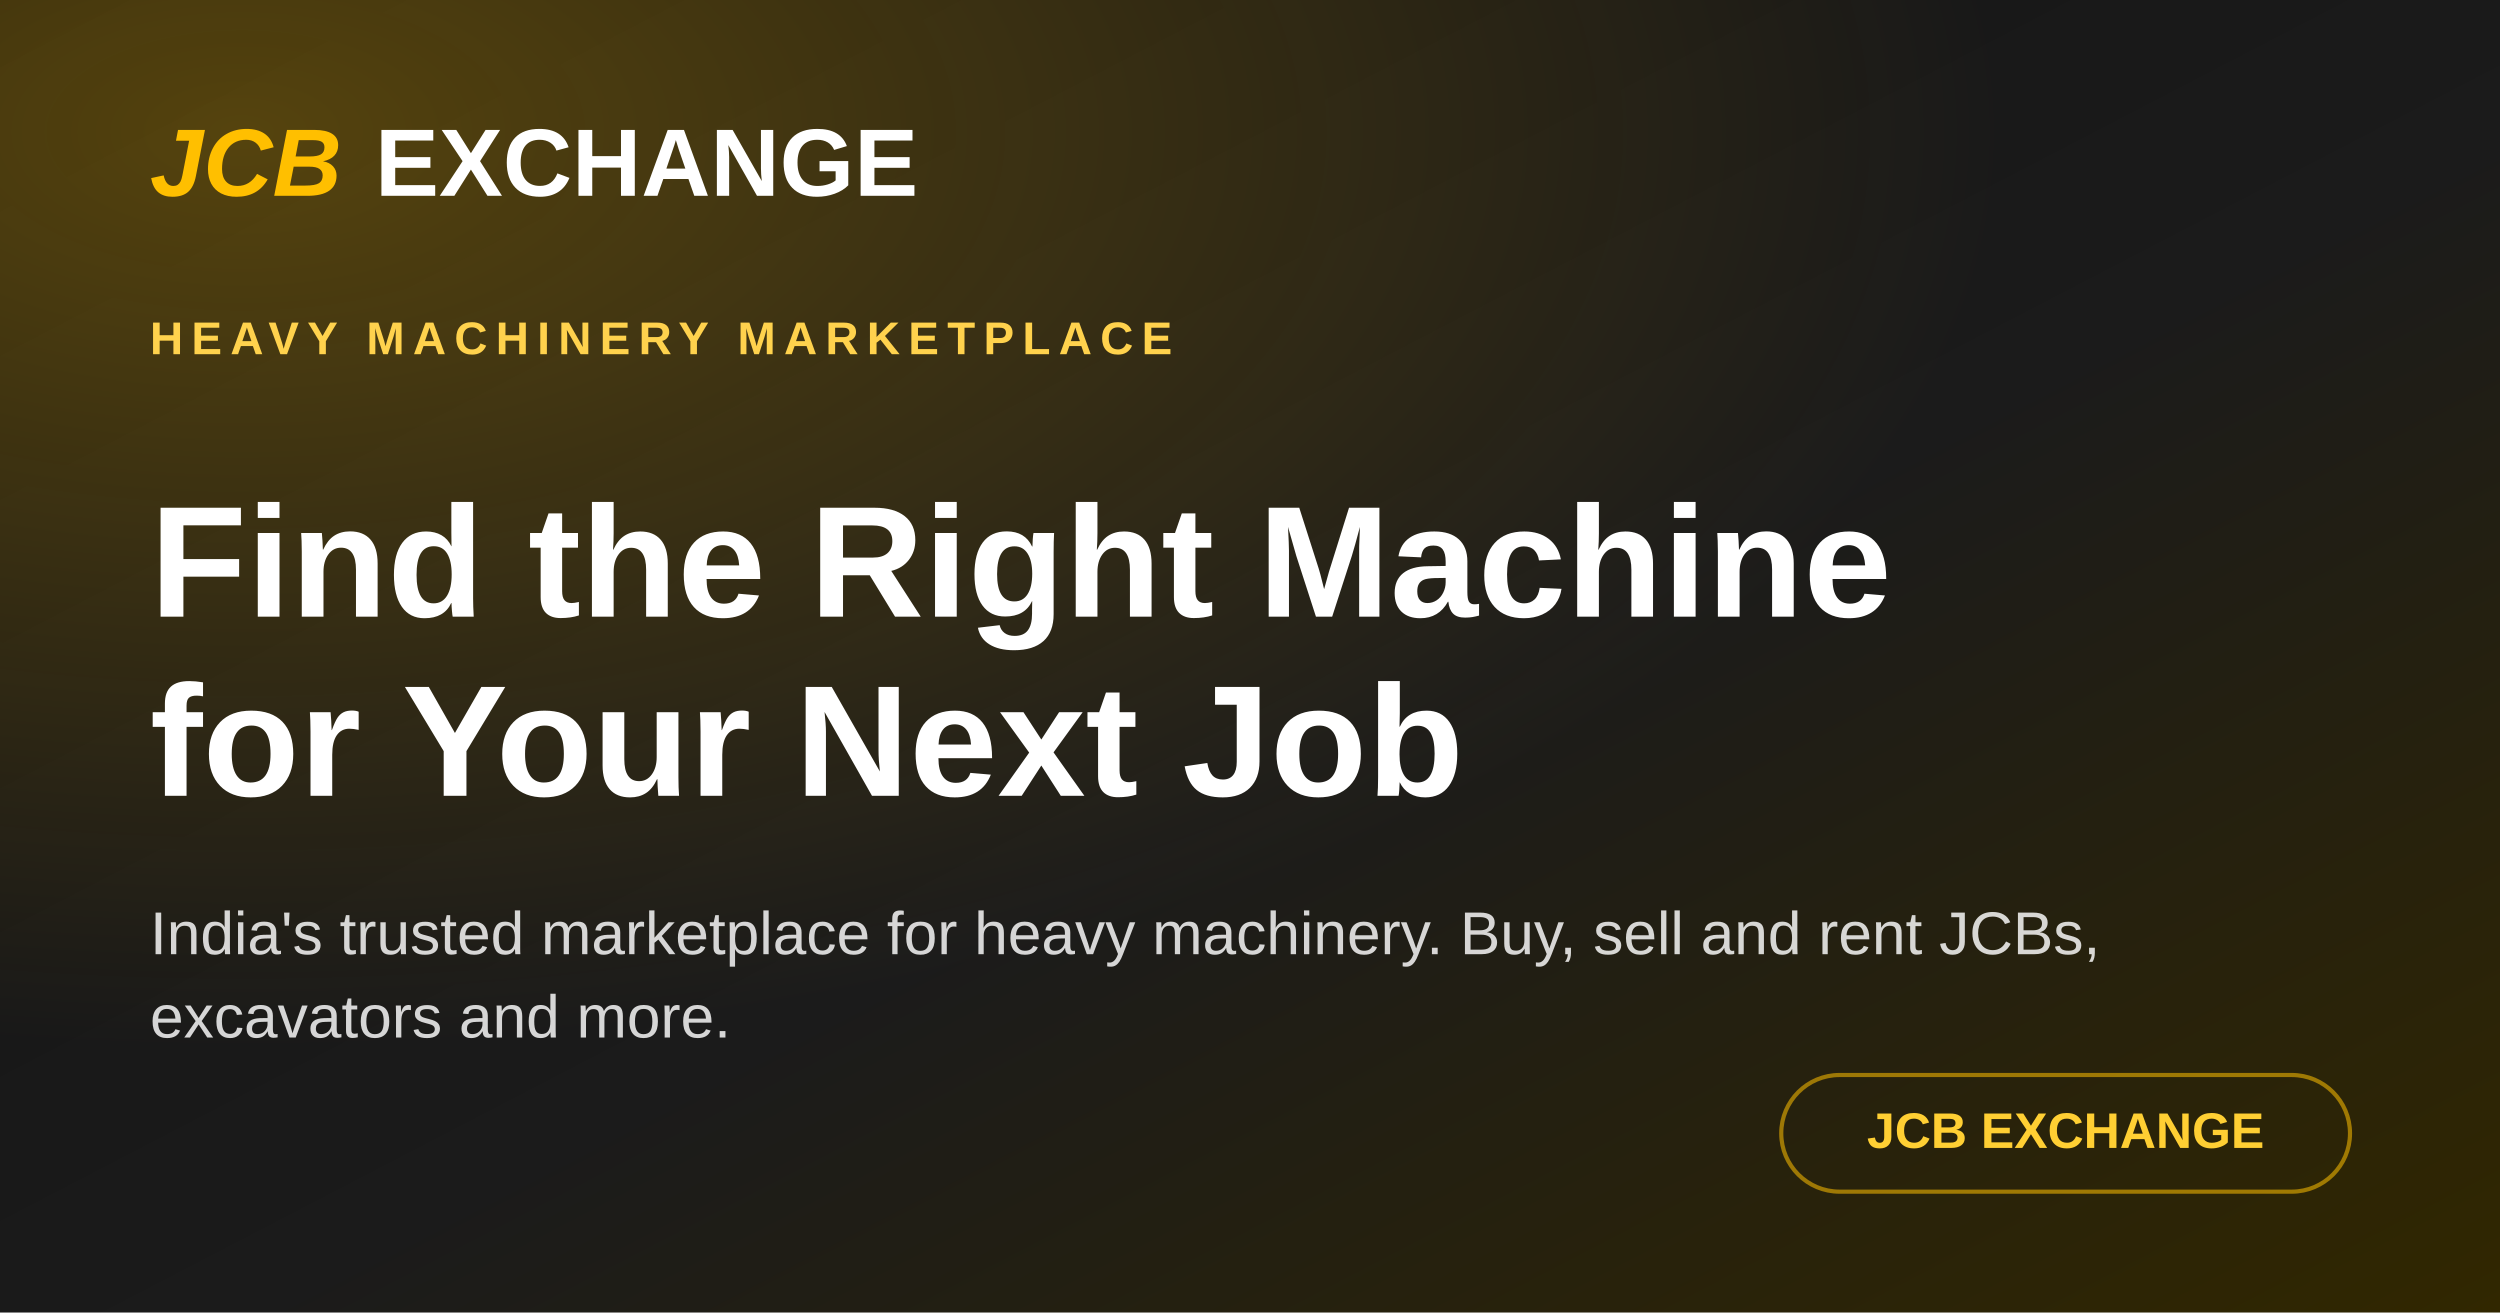
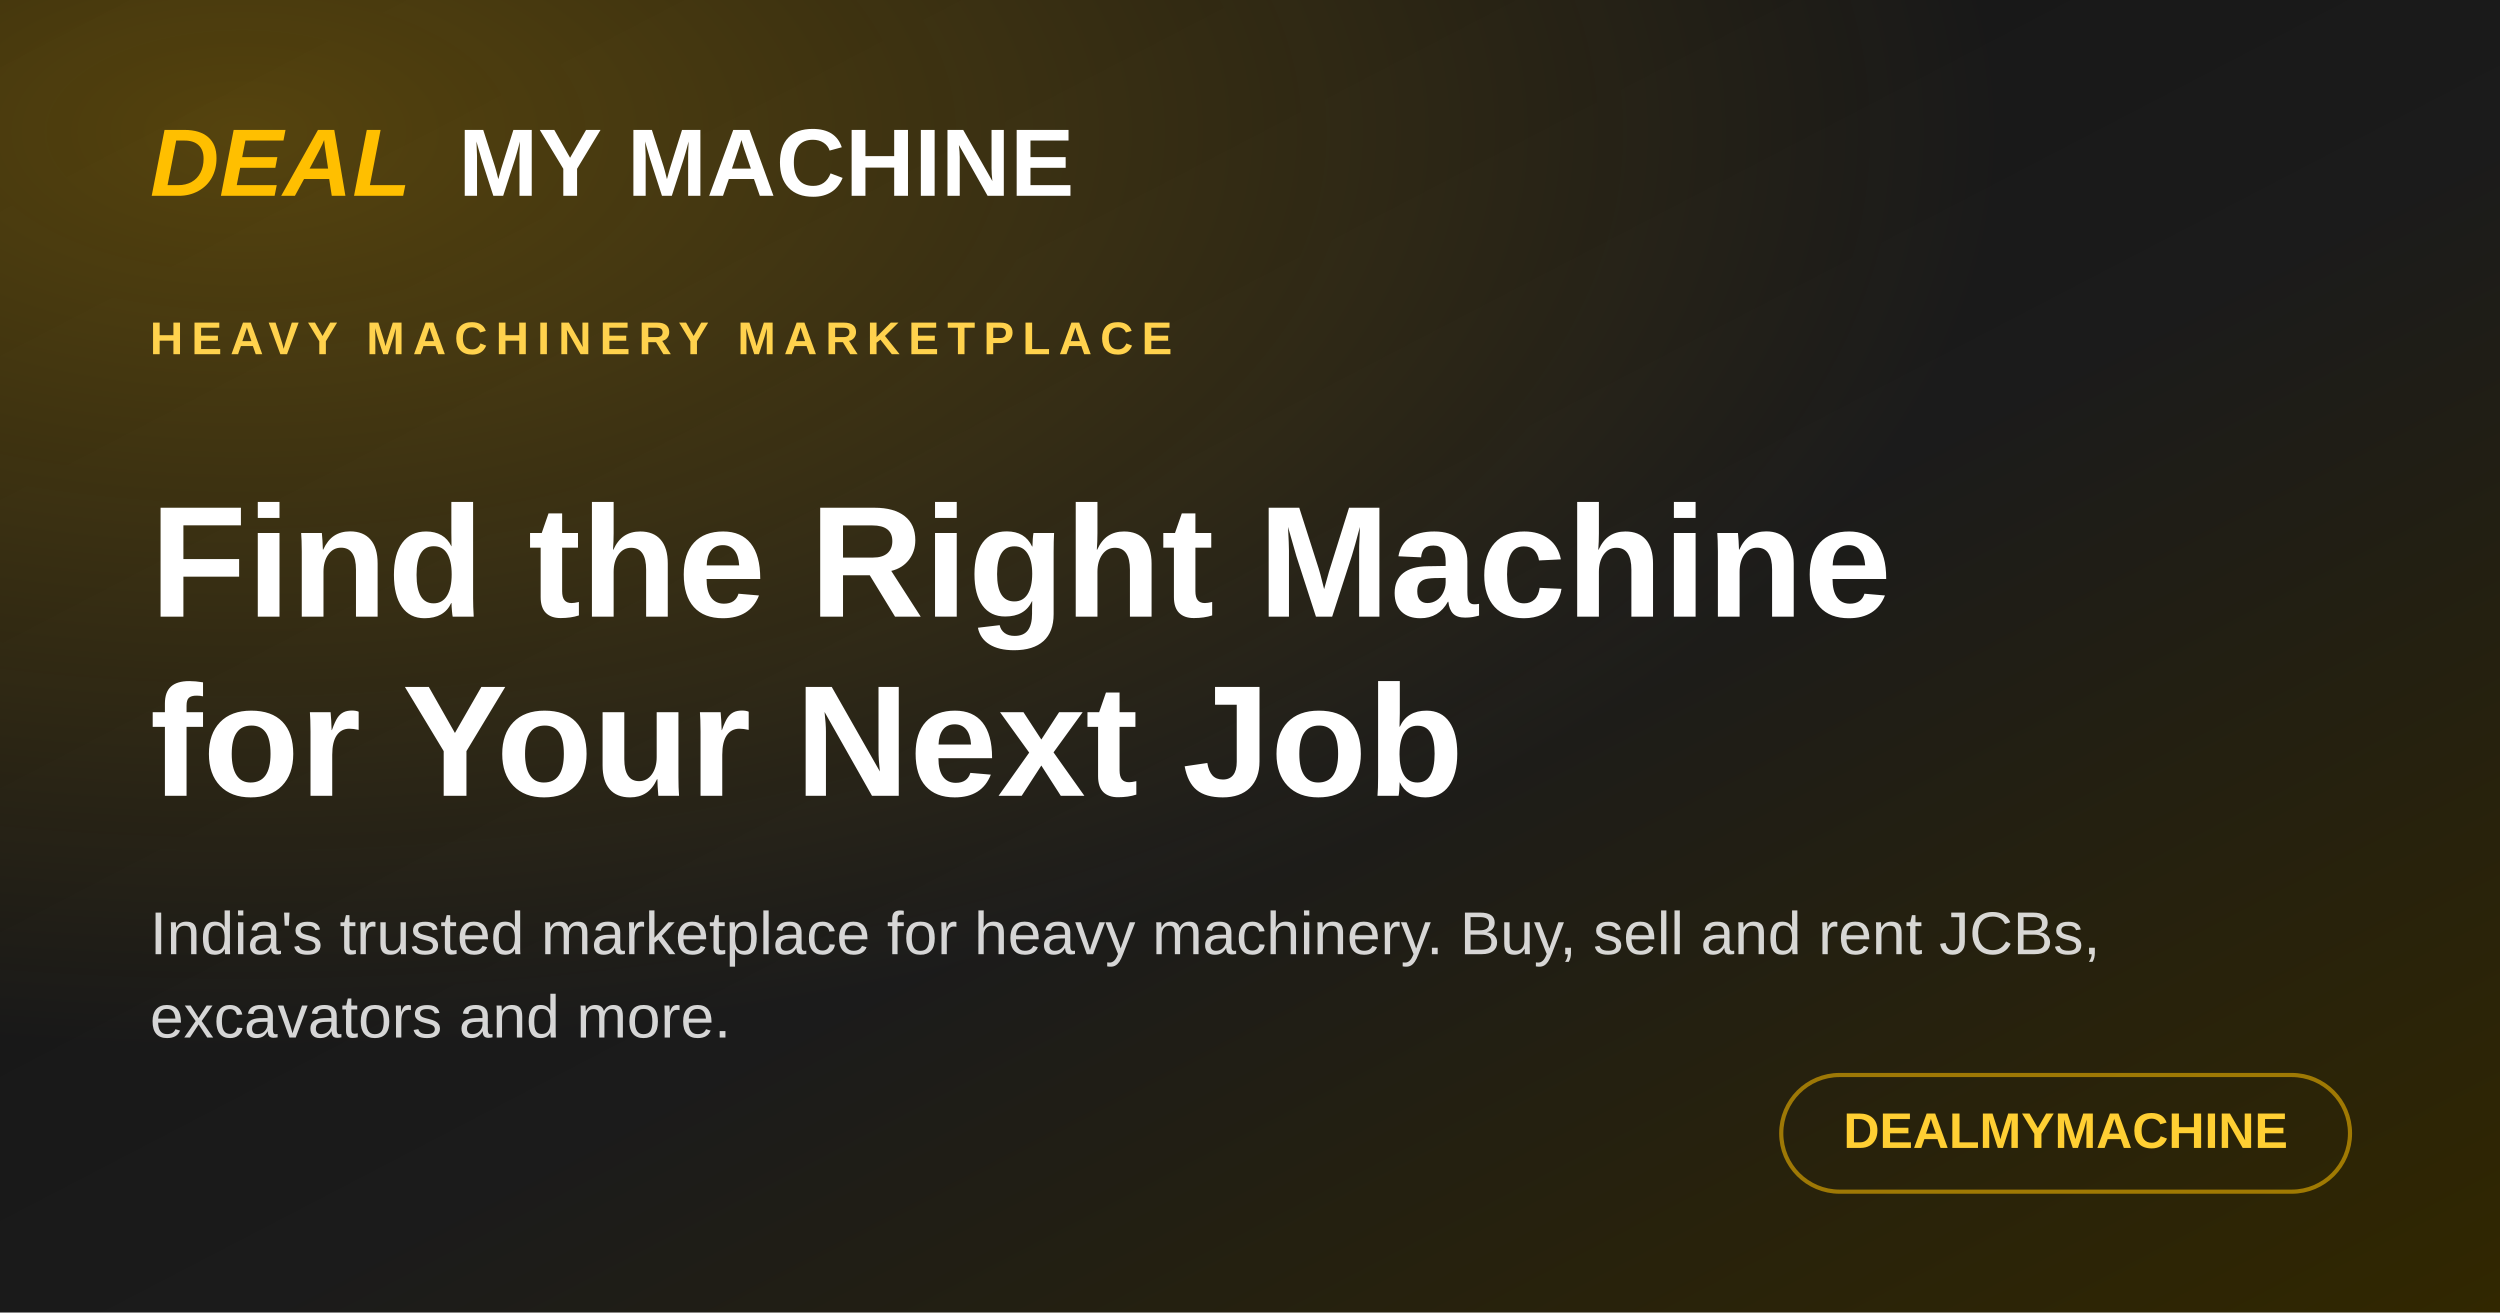
<svg xmlns="http://www.w3.org/2000/svg" viewBox="0 0 1200 630" role="img" aria-labelledby="title desc">
  <defs>
    <linearGradient id="bg" x1="0%" y1="0%" x2="100%" y2="100%">
      <stop offset="0%" stop-color="#111111" />
      <stop offset="55%" stop-color="#1b1b1b" />
      <stop offset="100%" stop-color="#312700" />
    </linearGradient>
    <radialGradient id="glow" cx="0.1" cy="0.1" r="0.7">
      <stop offset="0%" stop-color="rgba(255,191,0,0.28)" />
      <stop offset="100%" stop-color="rgba(255,191,0,0)" />
    </radialGradient>
  </defs>
  <rect width="1200" height="630" fill="url(#bg)" />
  <rect width="1200" height="630" fill="url(#glow)" />
-   <text x="72" y="94" fill="#ffbf00" font-family="Arial, Helvetica, sans-serif" font-size="46" font-style="italic" font-weight="900">JCB</text>
-   <text x="180" y="94" fill="#ffffff" font-family="Arial, Helvetica, sans-serif" font-size="46" font-weight="900">EXCHANGE</text>
+   <text x="72" y="94" fill="#ffbf00" font-family="Arial, Helvetica, sans-serif" font-size="46" font-style="italic" font-weight="900">DEAL</text>
+   <text x="220" y="94" fill="#ffffff" font-family="Arial, Helvetica, sans-serif" font-size="46" font-weight="900">MY MACHINE</text>
  <text x="72" y="170" fill="#ffd24d" font-family="Arial, Helvetica, sans-serif" font-size="22" font-weight="700" letter-spacing="4">HEAVY MACHINERY MARKETPLACE</text>
  <text x="72" y="296" fill="#ffffff" font-family="Arial, Helvetica, sans-serif" font-size="76" font-weight="900">Find the Right Machine</text>
  <text x="72" y="382" fill="#ffffff" font-family="Arial, Helvetica, sans-serif" font-size="76" font-weight="900">for Your Next Job</text>
  <text x="72" y="458" fill="rgba(255,255,255,0.82)" font-family="Arial, Helvetica, sans-serif" font-size="29">
    India's trusted marketplace for heavy machinery. Buy, sell and rent JCBs,
  </text>
  <text x="72" y="498" fill="rgba(255,255,255,0.82)" font-family="Arial, Helvetica, sans-serif" font-size="29">
    excavators and more.
  </text>
  <rect x="855" y="516" width="273" height="56" rx="28" fill="none" stroke="rgba(255,191,0,0.55)" stroke-width="2" />
-   <text x="991.5" y="551" fill="#ffcf33" font-family="Arial, Helvetica, sans-serif" font-size="24" font-weight="800" text-anchor="middle">JCB EXCHANGE</text>
+   <text x="991.5" y="551" fill="#ffcf33" font-family="Arial, Helvetica, sans-serif" font-size="24" font-weight="800" text-anchor="middle">DEALMYMACHINE</text>
</svg>
